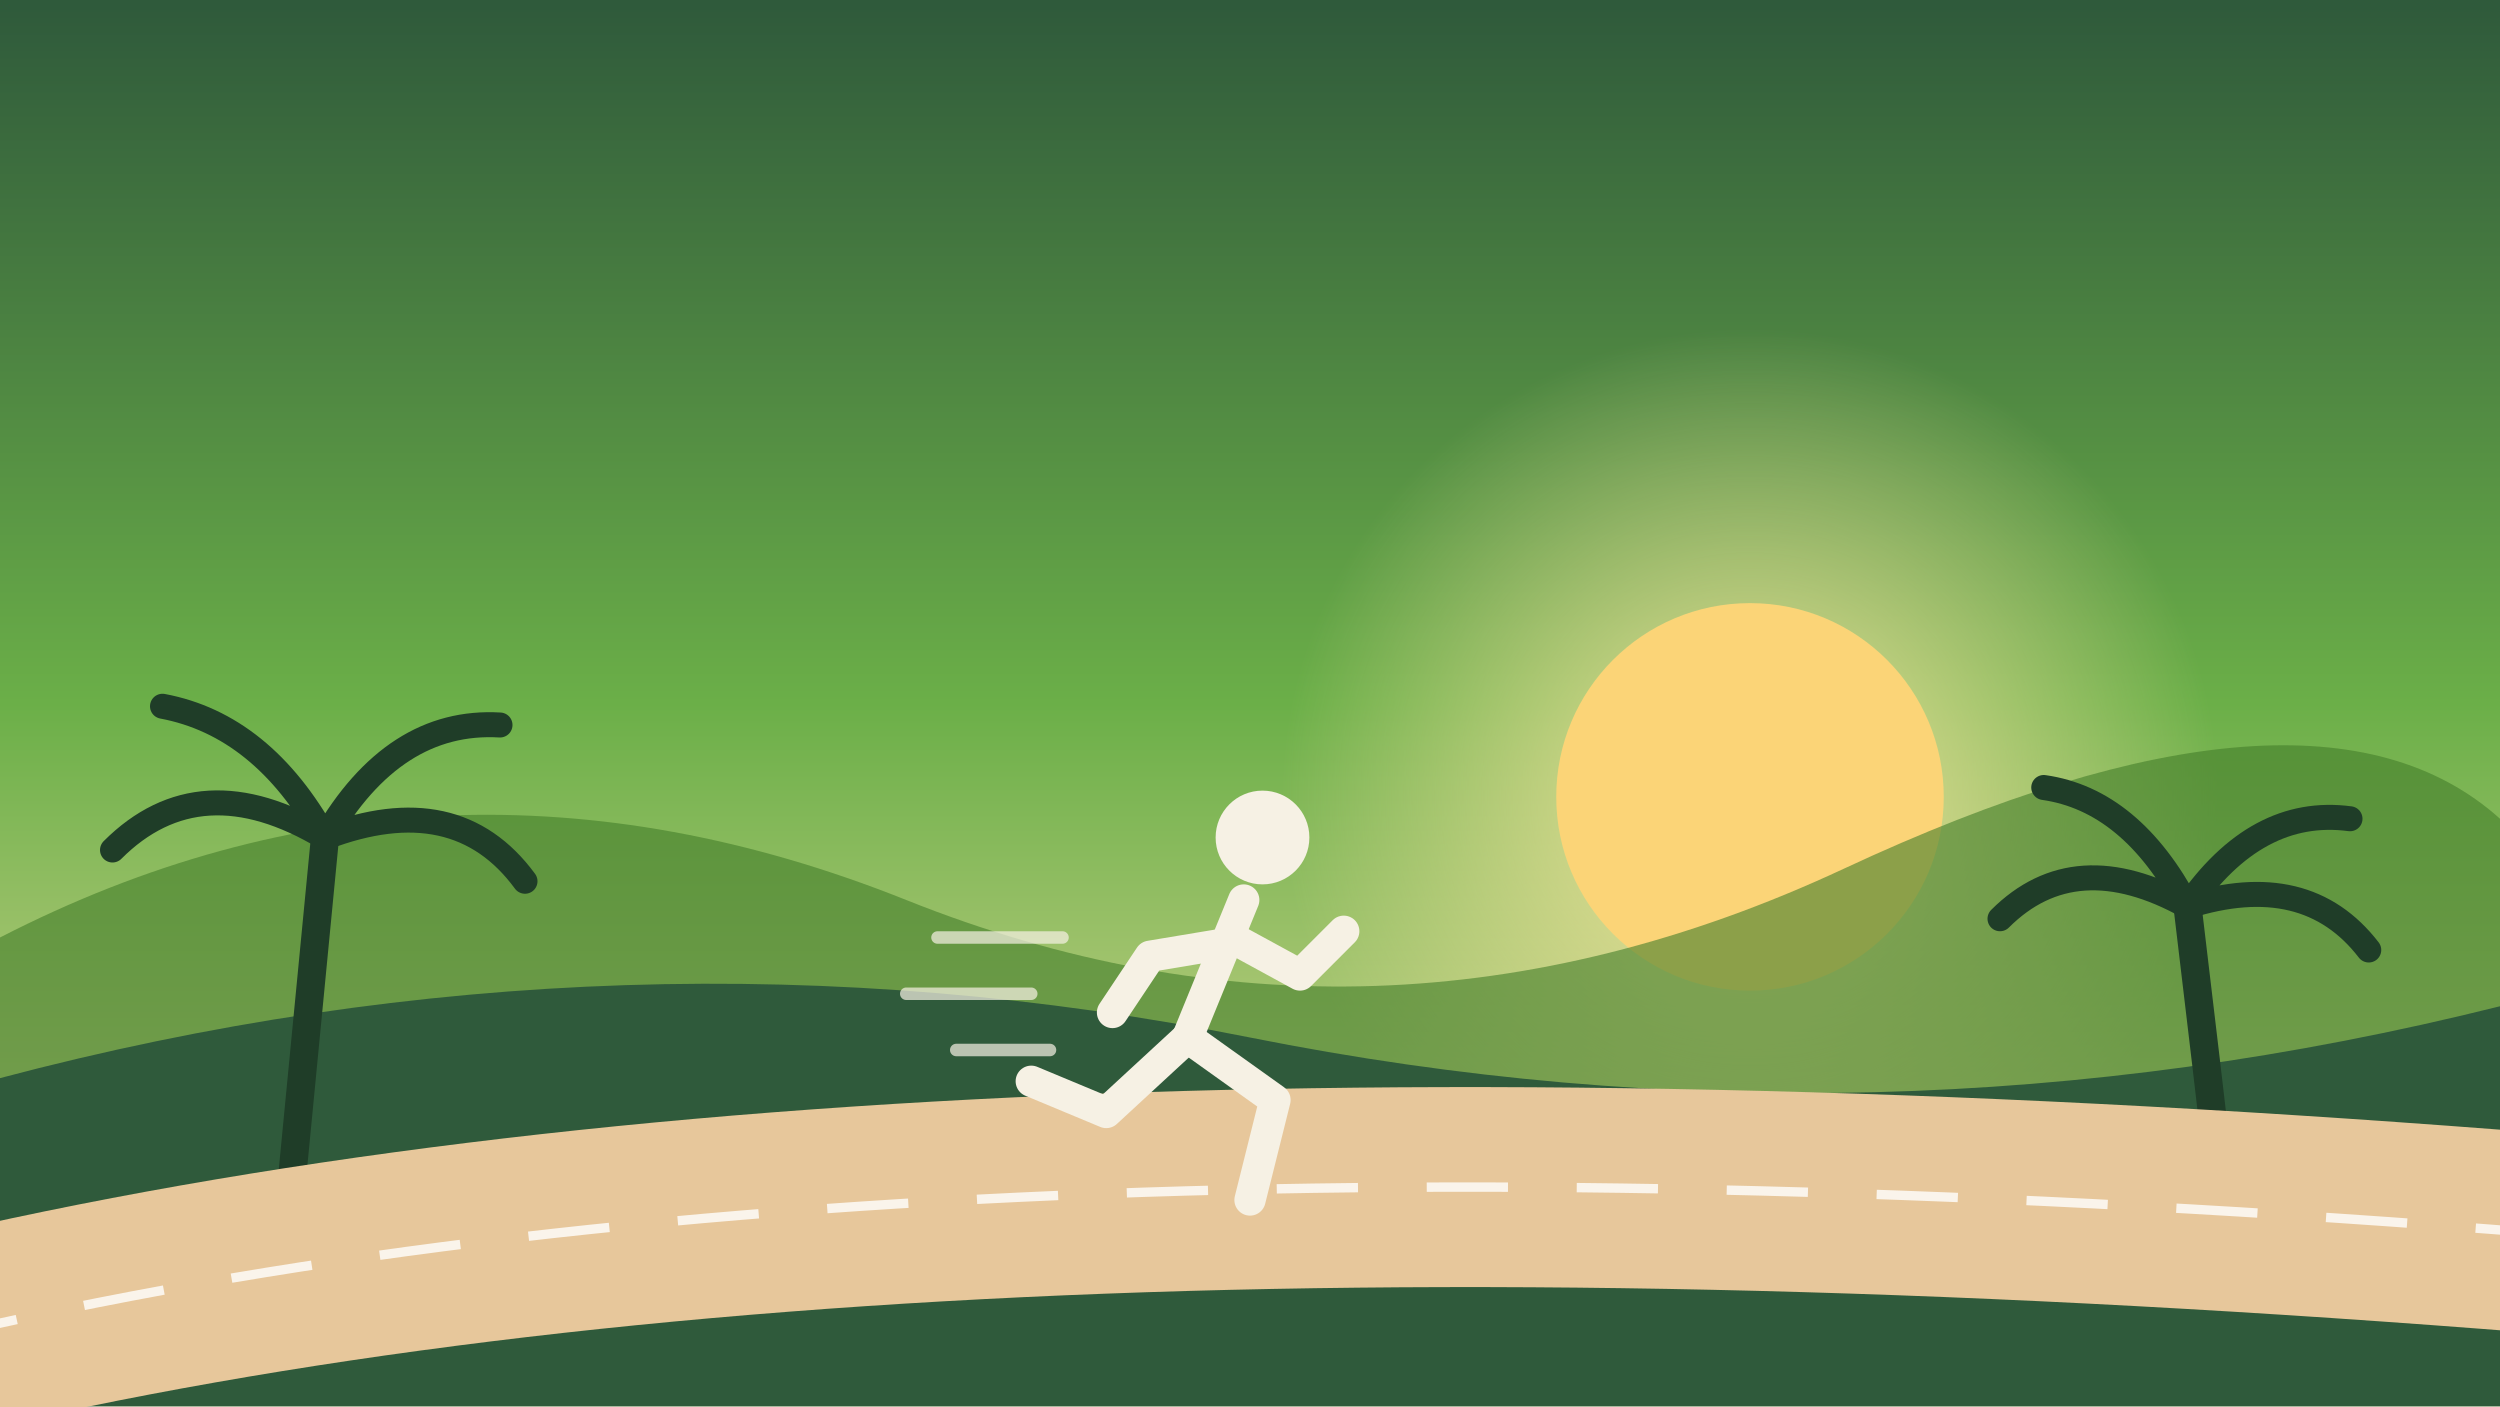
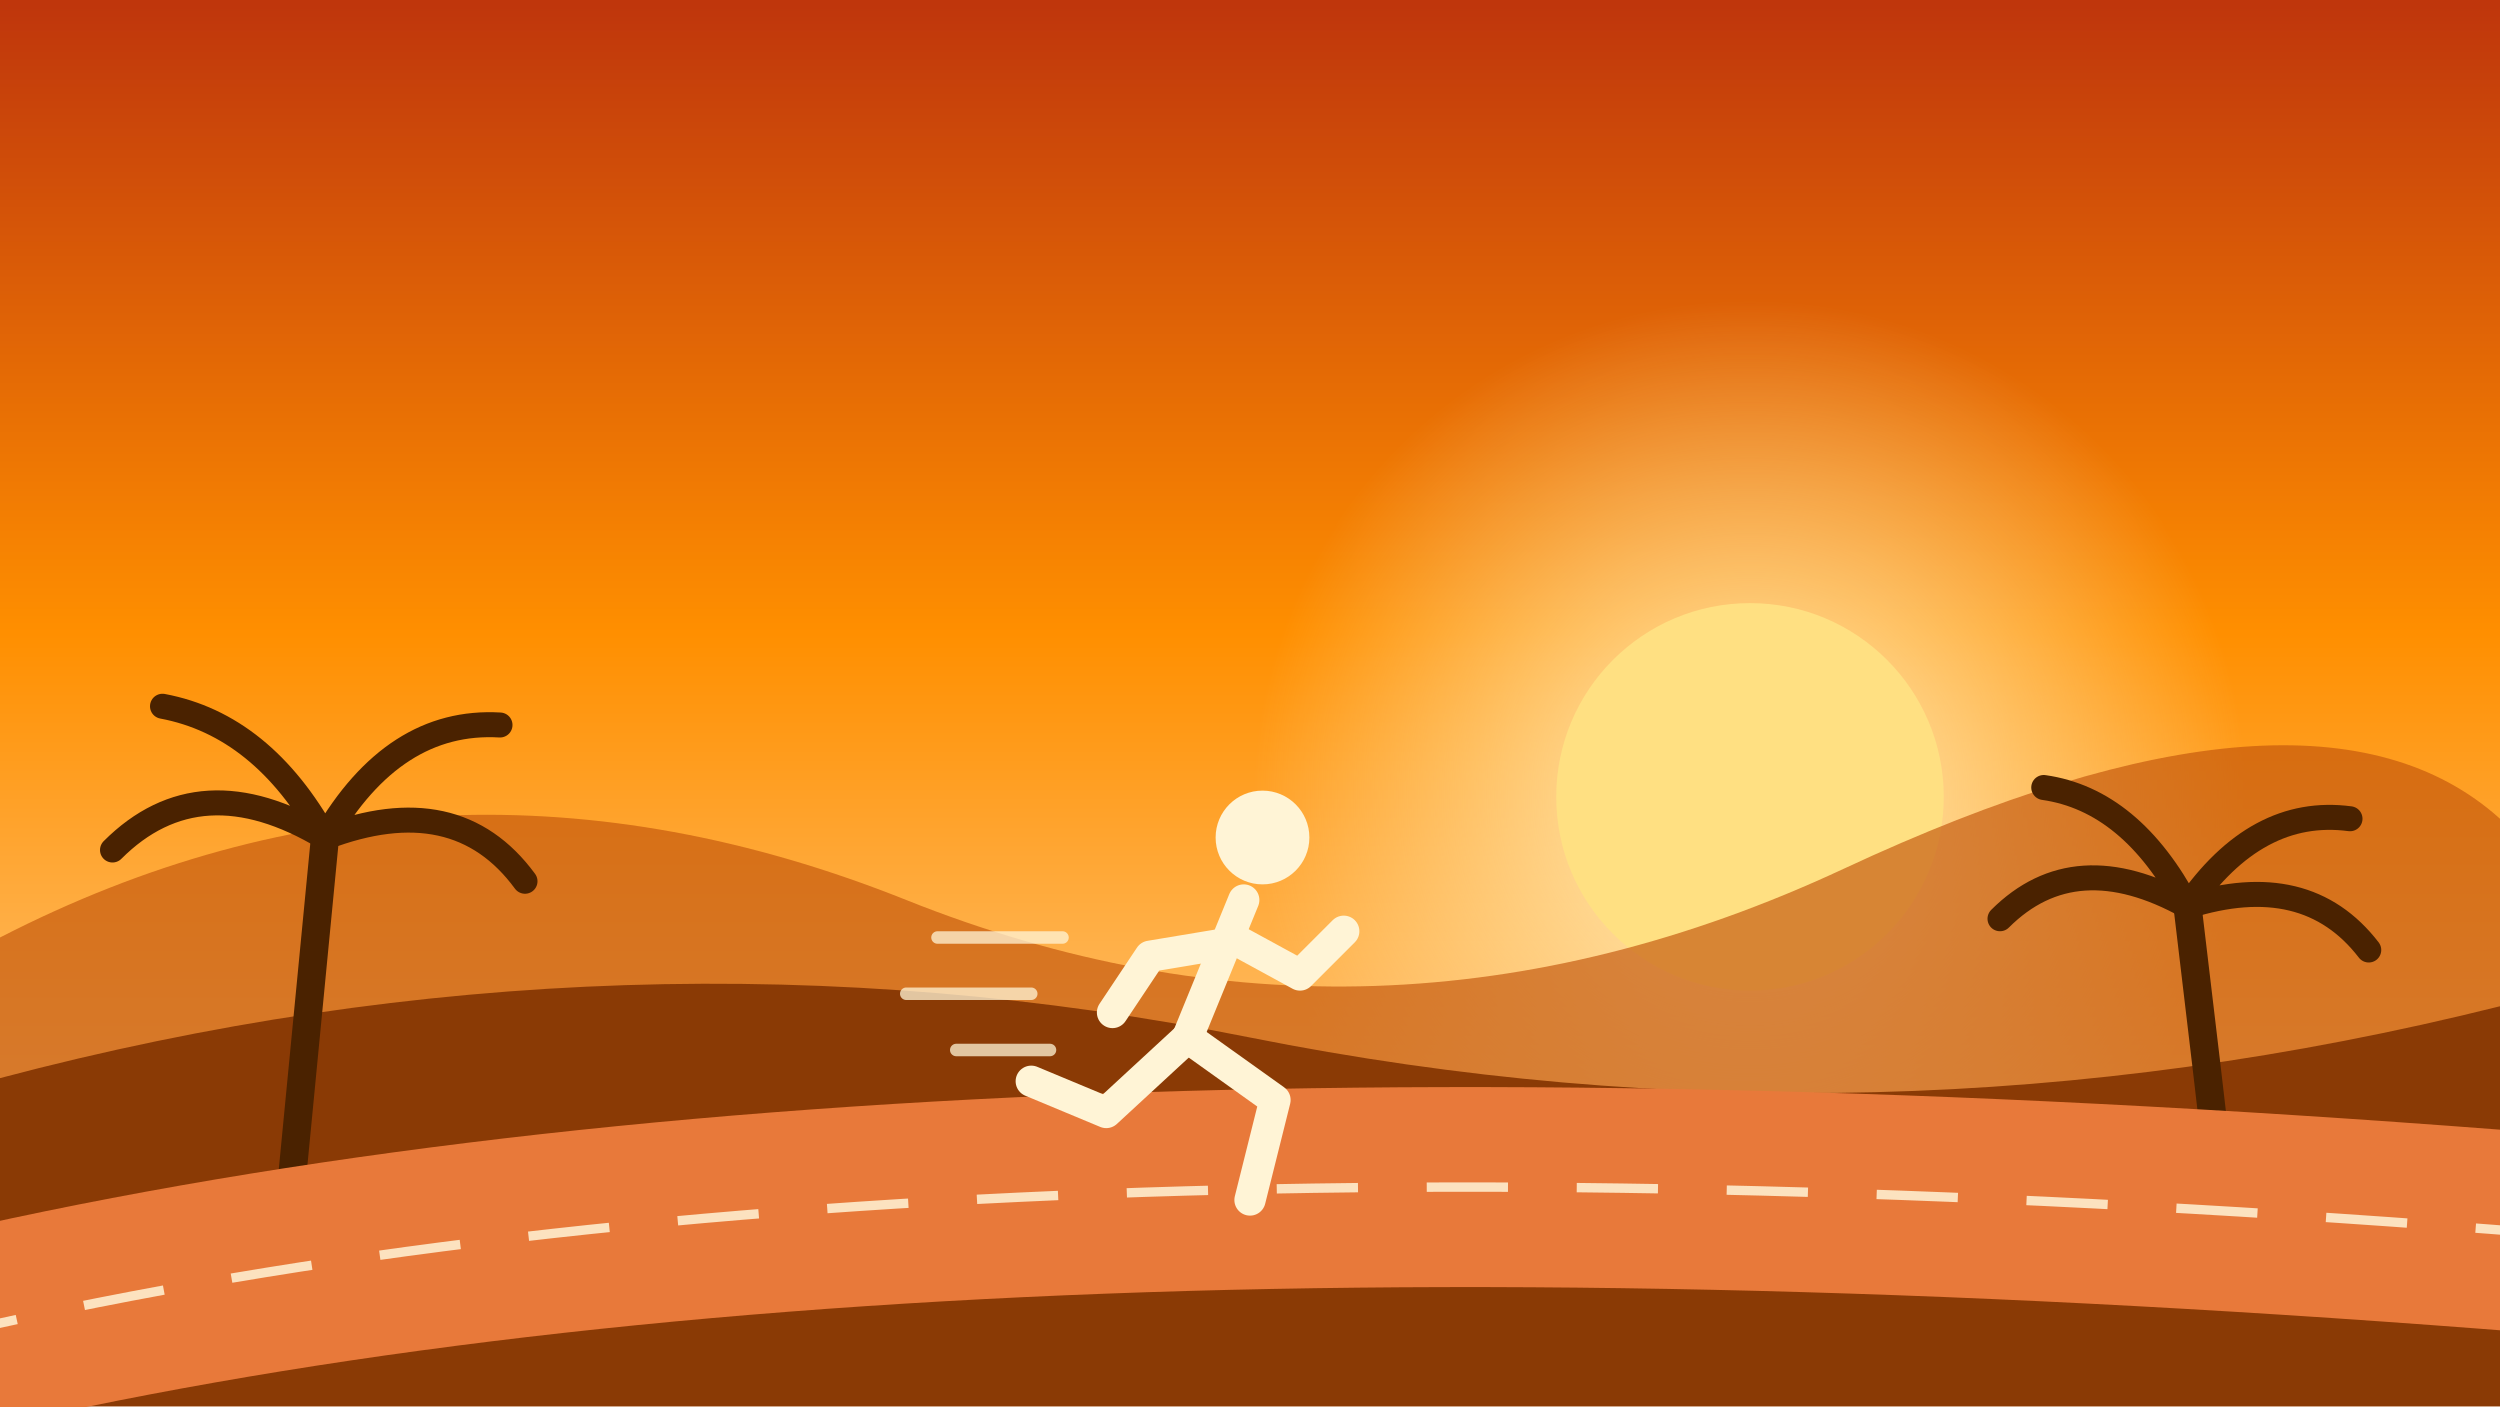
- <svg xmlns="http://www.w3.org/2000/svg" viewBox="0 0 800 450" role="img" aria-label="Pessoa correndo numa pista cercada de árvores ao nascer do sol">
+ <svg xmlns="http://www.w3.org/2000/svg" viewBox="0 0 800 450" role="img" aria-label="Pessoa correndo numa pista ao nascer do sol, em tons de laranja">
  <defs>
    <linearGradient id="ceu" x1="0" y1="0" x2="0" y2="1">
-       <stop offset="0" stop-color="#2F5A3B" />
-       <stop offset=".5" stop-color="#6BAF48" />
-       <stop offset="1" stop-color="#F6E3A8" />
+       <stop offset="0" stop-color="#BF360C" />
+       <stop offset=".45" stop-color="#FF8F00" />
+       <stop offset="1" stop-color="#FFE0B2" />
    </linearGradient>
    <radialGradient id="brilho">
-       <stop offset="0" stop-color="#FFE9A8" stop-opacity=".9" />
-       <stop offset="1" stop-color="#FFE9A8" stop-opacity="0" />
+       <stop offset="0" stop-color="#FFF3C4" stop-opacity=".95" />
+       <stop offset="1" stop-color="#FFF3C4" stop-opacity="0" />
    </radialGradient>
  </defs>
  <rect width="800" height="450" fill="url(#ceu)" />
-   <circle cx="560" cy="255" r="150" fill="url(#brilho)" />
-   <circle cx="560" cy="255" r="62" fill="#FBD477" />
-   <path d="M0 300 Q140 228 290 288 T590 278 T800 262 V450 H0Z" fill="#437D29" opacity=".6" />
-   <path d="M0 345 Q200 292 400 332 T800 322 V450 H0Z" fill="#2F5A3B" />
+   <circle cx="560" cy="255" r="160" fill="url(#brilho)" />
+   <circle cx="560" cy="255" r="62" fill="#FFE082" />
+   <path d="M0 300 Q140 228 290 288 T590 278 T800 262 V450 H0Z" fill="#C2540A" opacity=".65" />
+   <path d="M0 345 Q200 292 400 332 T800 322 V450 H0Z" fill="#8A3A05" />
  <g stroke-linecap="round" fill="none">
-     <path d="M92 392 Q98 330 104 268" stroke="#1F3D28" stroke-width="9" />
-     <path d="M104 268 Q64 244 36 272 M104 268 Q84 232 52 226 M104 268 Q126 230 160 232 M104 268 Q146 252 168 282" stroke="#1F3D28" stroke-width="8" />
-     <path d="M712 392 Q706 340 700 290" stroke="#1F3D28" stroke-width="9" />
-     <path d="M700 290 Q664 270 640 294 M700 290 Q682 256 654 252 M700 290 Q722 258 752 262 M700 290 Q738 278 758 304" stroke="#1F3D28" stroke-width="8" />
+     <path d="M92 392 Q98 330 104 268" stroke="#4A2200" stroke-width="9" />
+     <path d="M104 268 Q64 244 36 272 M104 268 Q84 232 52 226 M104 268 Q126 230 160 232 M104 268 Q146 252 168 282" stroke="#4A2200" stroke-width="8" />
+     <path d="M712 392 Q706 340 700 290" stroke="#4A2200" stroke-width="9" />
+     <path d="M700 290 Q664 270 640 294 M700 290 Q682 256 654 252 M700 290 Q722 258 752 262 M700 290 Q738 278 758 304" stroke="#4A2200" stroke-width="8" />
  </g>
-   <path d="M-20 428 Q300 352 830 396" stroke="#E7C79B" stroke-width="64" fill="none" />
-   <path d="M-20 428 Q300 352 830 396" stroke="#fff" stroke-width="3" stroke-dasharray="26 22" fill="none" opacity=".8" />
-   <g stroke="#F6F1E4" stroke-width="10" stroke-linecap="round" stroke-linejoin="round" fill="none">
-     <circle cx="404" cy="268" r="15" fill="#F6F1E4" stroke="none" />
+   <path d="M-20 428 Q300 352 830 396" stroke="#E8793A" stroke-width="64" fill="none" />
+   <path d="M-20 428 Q300 352 830 396" stroke="#FFF4D6" stroke-width="3" stroke-dasharray="26 22" fill="none" opacity=".85" />
+   <g stroke="#FFF4D6" stroke-width="10" stroke-linecap="round" stroke-linejoin="round" fill="none">
+     <circle cx="404" cy="268" r="15" fill="#FFF4D6" stroke="none" />
    <path d="M398 288 L380 332" />
    <path d="M394 300 L416 312 L430 298" />
    <path d="M392 302 L368 306 L356 324" />
    <path d="M380 332 L408 352 L400 384" />
    <path d="M380 332 L354 356 L330 346" />
  </g>
-   <g stroke="#F6F1E4" stroke-width="4" stroke-linecap="round" opacity=".7">
+   <g stroke="#FFF4D6" stroke-width="4" stroke-linecap="round" opacity=".75">
    <path d="M300 300 H340 M290 318 H330 M306 336 H336" />
  </g>
</svg>
